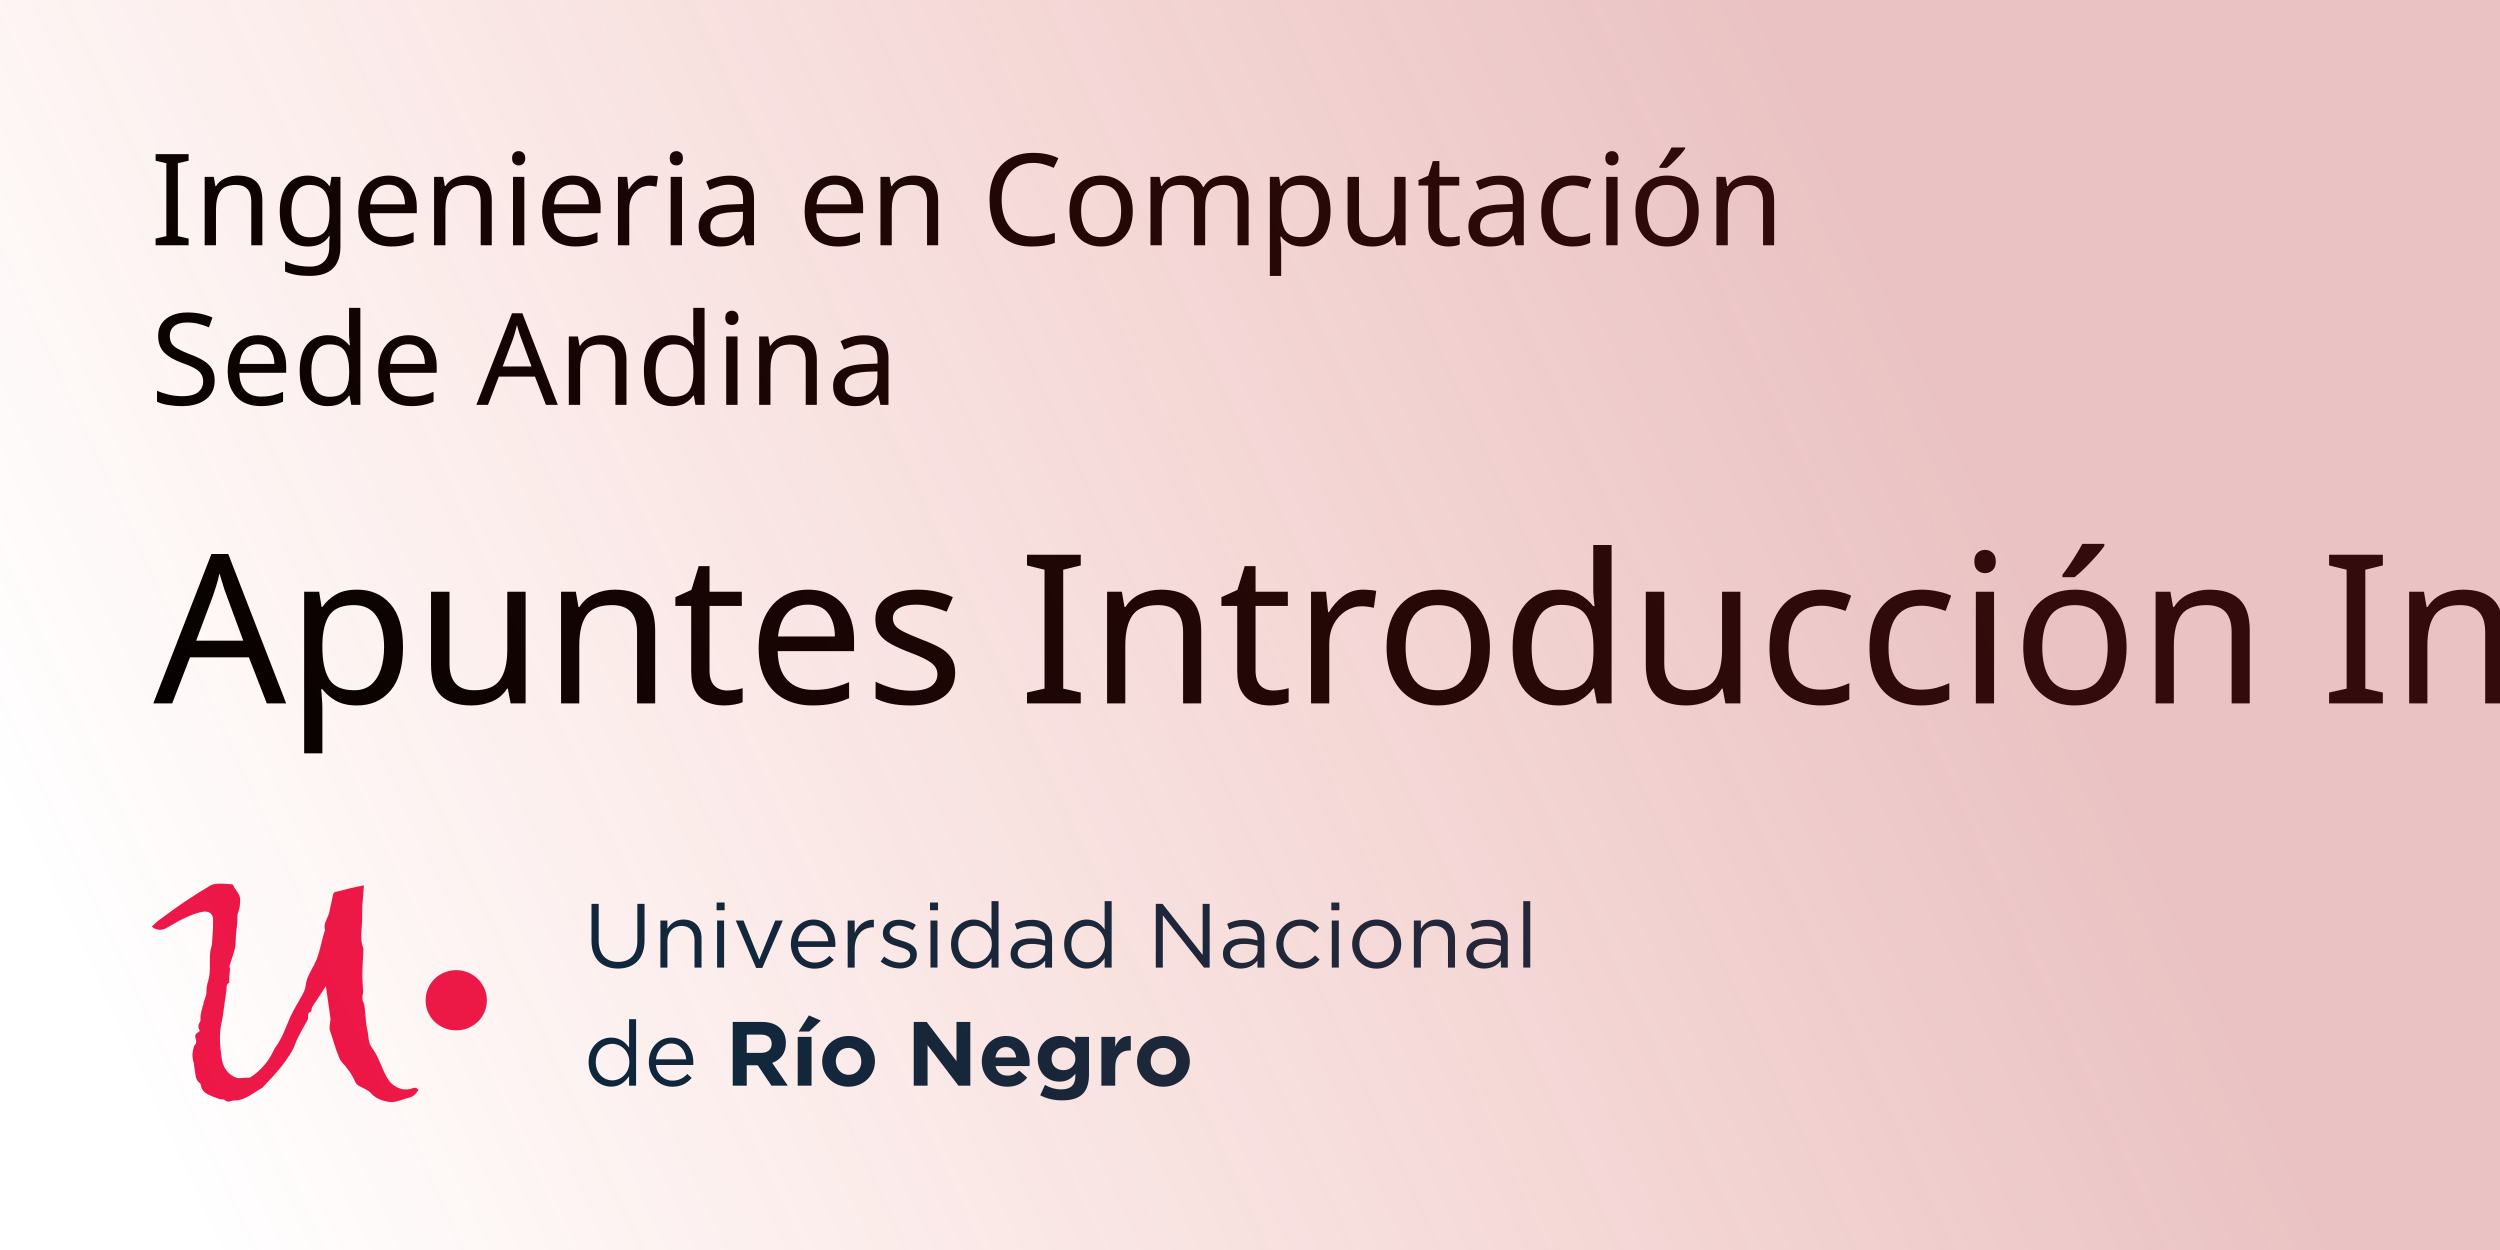
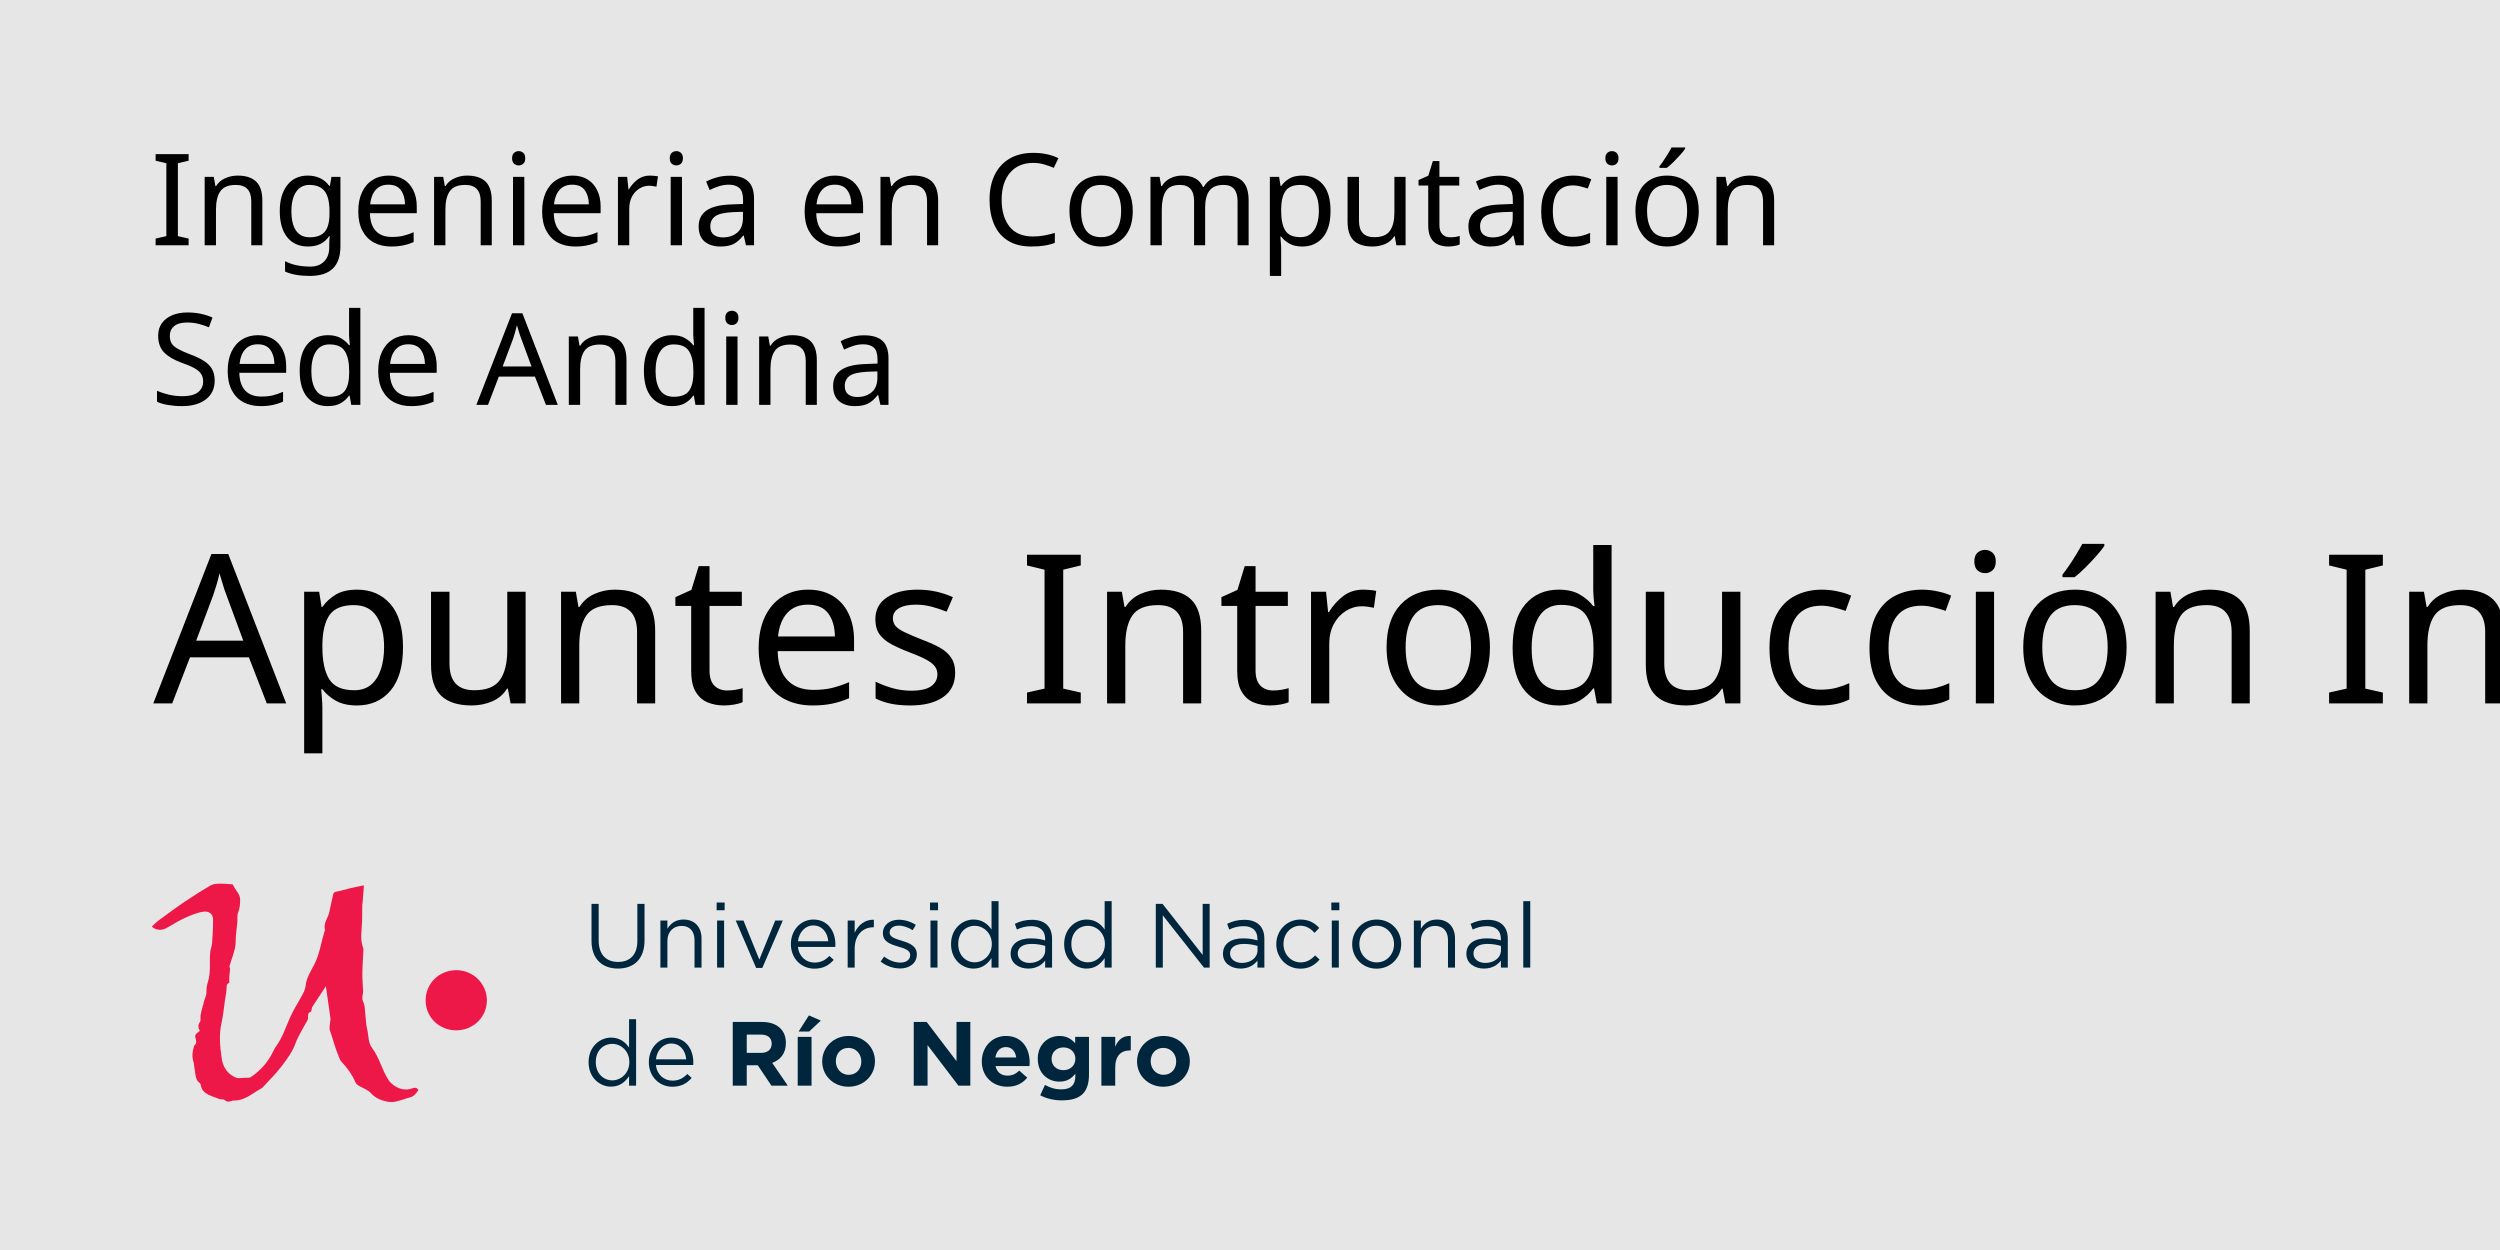
- <svg xmlns="http://www.w3.org/2000/svg" xmlns:xlink="http://www.w3.org/1999/xlink" width="1280" height="640" viewBox="0 0 338.667 169.333" version="1.1" id="svg8">
-   <defs id="defs2">
-     <linearGradient id="linearGradient881">
-       <stop style="stop-color:#b4282a;stop-opacity:0.281" offset="0" id="stop877" />
-       <stop style="stop-color:#e12e14;stop-opacity:0" offset="1" id="stop879" />
-     </linearGradient>
-     <linearGradient xlink:href="#linearGradient881" id="linearGradient887" x1="257.443" y1="43.551" x2="20.626" y2="152.965" gradientUnits="userSpaceOnUse" />
-   </defs>
+ <svg xmlns="http://www.w3.org/2000/svg" width="1280" height="640" viewBox="0 0 338.667 169.333" version="1.1" id="svg8">
+   <defs id="defs2" />
  <g id="layer1">
+     <rect style="fill:#e6e6e6;fill-opacity:1;stroke:none;stroke-width:1.065;stroke-miterlimit:1.7" id="rect875" width="338.667" height="169.333" x="0" y="0" ry="0" />
    <g id="g937" transform="matrix(1.198499,0,0,1.198499,20.573,118.9195)">
      <g enable-background="new    " id="g905">
        <path fill="#00263e" d="M 49.692,7.128 V 2.942 h 0.812 v 4.135 c 0,1.562 0.812,2.427 2.201,2.427 1.327,0 2.17,-0.802 2.17,-2.376 V 2.942 h 0.812 v 4.124 c 0,2.108 -1.203,3.188 -3.003,3.188 -1.778,0.001 -2.992,-1.089 -2.992,-3.126 z" id="path867" />
        <path fill="#00263e" d="m 57.479,4.824 h 0.792 V 5.75 c 0.36,-0.576 0.905,-1.038 1.82,-1.038 1.275,0 2.037,0.863 2.037,2.128 v 3.302 H 61.336 V 7.036 c 0,-0.987 -0.524,-1.604 -1.471,-1.604 -0.916,0 -1.594,0.668 -1.594,1.666 v 3.044 h -0.792 z" id="path869" />
        <path fill="#00263e" d="m 63.835,2.788 h 0.905 v 0.874 h -0.905 z m 0.052,2.036 h 0.792 v 5.317 h -0.792 z" id="path871" />
        <path fill="#00263e" d="m 65.995,4.824 h 0.874 l 1.79,4.412 1.8,-4.412 h 0.854 l -2.314,5.358 H 68.3 Z" id="path873" />
        <path fill="#00263e" d="m 73.03,7.807 c 0.113,1.121 0.936,1.77 1.872,1.77 0.74,0 1.234,-0.299 1.676,-0.751 l 0.494,0.442 c -0.535,0.606 -1.172,0.997 -2.19,0.997 -1.45,0 -2.654,-1.121 -2.654,-2.776 0,-1.543 1.07,-2.776 2.551,-2.776 1.573,0 2.479,1.254 2.479,2.817 0,0.072 0,0.154 -0.01,0.277 z M 76.455,7.169 C 76.373,6.213 75.797,5.38 74.758,5.38 c -0.905,0 -1.615,0.761 -1.728,1.789 z" id="path875" />
        <path fill="#00263e" d="m 78.646,4.824 h 0.792 v 1.389 c 0.391,-0.885 1.162,-1.512 2.17,-1.48 v 0.854 h -0.062 c -1.162,0 -2.107,0.833 -2.107,2.438 v 2.118 H 78.647 V 4.824 Z" id="path877" />
        <path fill="#00263e" d="m 82.371,9.463 0.4,-0.565 c 0.576,0.442 1.215,0.679 1.842,0.679 0.647,0 1.1,-0.319 1.1,-0.844 V 8.712 c 0,-0.524 -0.627,-0.74 -1.326,-0.936 C 83.565,7.529 82.628,7.261 82.628,6.274 v -0.02 c 0,-0.915 0.761,-1.521 1.81,-1.521 0.658,0 1.369,0.226 1.914,0.586 l -0.36,0.597 C 85.498,5.596 84.941,5.4 84.417,5.4 c -0.628,0 -1.029,0.329 -1.029,0.771 v 0.021 c 0,0.504 0.658,0.699 1.368,0.915 0.823,0.247 1.708,0.565 1.708,1.522 V 8.65 c 0,1.008 -0.834,1.594 -1.893,1.594 -0.771,0 -1.594,-0.298 -2.2,-0.781 z" id="path879" />
        <path fill="#00263e" d="m 87.955,2.788 h 0.906 v 0.874 h -0.906 z m 0.052,2.036 h 0.791 v 5.317 h -0.791 z" id="path881" />
        <path fill="#00263e" d="m 90.332,7.498 v -0.02 c 0,-1.728 1.265,-2.766 2.54,-2.766 0.987,0 1.625,0.524 2.036,1.131 V 2.634 H 95.7 v 7.508 h -0.792 v -1.07 c -0.441,0.638 -1.049,1.183 -2.036,1.183 -1.276,0 -2.54,-1.008 -2.54,-2.757 z m 4.607,-0.01 v -0.02 c 0,-1.224 -0.936,-2.047 -1.924,-2.047 -1.027,0 -1.871,0.761 -1.871,2.047 v 0.021 c 0,1.265 0.854,2.057 1.871,2.057 0.988,-10e-4 1.924,-0.834 1.924,-2.058 z" id="path883" />
        <path fill="#00263e" d="M 97.068,8.599 V 8.578 c 0,-1.142 0.926,-1.738 2.273,-1.738 0.689,0 1.142,0.093 1.625,0.227 V 6.902 c 0,-0.946 -0.576,-1.44 -1.574,-1.44 -0.627,0 -1.121,0.145 -1.614,0.381 L 97.542,5.195 c 0.586,-0.277 1.151,-0.452 1.934,-0.452 0.751,0 1.327,0.195 1.718,0.586 0.369,0.37 0.555,0.896 0.555,1.563 v 3.25 h -0.781 V 9.35 c -0.371,0.483 -0.977,0.905 -1.913,0.905 -0.999,0 -1.987,-0.556 -1.987,-1.656 z m 3.908,-0.411 V 7.694 c -0.4,-0.113 -0.895,-0.227 -1.553,-0.227 -0.987,0 -1.553,0.422 -1.553,1.069 v 0.021 c 0,0.669 0.627,1.06 1.337,1.06 0.978,0 1.769,-0.576 1.769,-1.429 z" id="path885" />
        <path fill="#00263e" d="m 103.117,7.498 v -0.02 c 0,-1.728 1.265,-2.766 2.54,-2.766 0.987,0 1.625,0.524 2.036,1.131 V 2.634 h 0.792 v 7.508 h -0.792 v -1.07 c -0.441,0.638 -1.049,1.183 -2.036,1.183 -1.276,0 -2.54,-1.008 -2.54,-2.757 z m 4.607,-0.01 v -0.02 c 0,-1.224 -0.936,-2.047 -1.924,-2.047 -1.027,0 -1.871,0.761 -1.871,2.047 v 0.021 c 0,1.265 0.854,2.057 1.871,2.057 0.989,-10e-4 1.924,-0.834 1.924,-2.058 z" id="path887" />
        <path fill="#00263e" d="m 113.474,2.942 h 0.762 l 4.535,5.77 v -5.77 h 0.791 v 7.199 h -0.647 l -4.648,-5.903 v 5.903 h -0.792 V 2.942 Z" id="path889" />
        <path fill="#00263e" d="M 121.066,8.599 V 8.578 c 0,-1.142 0.926,-1.738 2.272,-1.738 0.688,0 1.142,0.093 1.625,0.227 V 6.902 c 0,-0.946 -0.576,-1.44 -1.573,-1.44 -0.628,0 -1.121,0.145 -1.615,0.381 l -0.236,-0.648 c 0.586,-0.277 1.152,-0.452 1.934,-0.452 0.75,0 1.326,0.195 1.717,0.586 0.371,0.37 0.556,0.896 0.556,1.563 v 3.25 h -0.781 V 9.35 c -0.37,0.483 -0.978,0.905 -1.913,0.905 -1,0 -1.986,-0.556 -1.986,-1.656 z m 3.908,-0.411 V 7.694 c -0.402,-0.113 -0.896,-0.227 -1.554,-0.227 -0.987,0 -1.553,0.422 -1.553,1.069 v 0.021 c 0,0.669 0.628,1.06 1.337,1.06 0.977,0 1.77,-0.576 1.77,-1.429 z" id="path891" />
        <path fill="#00263e" d="M 127.093,7.509 V 7.488 c 0,-1.512 1.162,-2.776 2.725,-2.776 1.008,0 1.625,0.411 2.129,0.945 l -0.523,0.556 c -0.422,-0.442 -0.885,-0.802 -1.615,-0.802 -1.08,0 -1.902,0.904 -1.902,2.057 v 0.021 c 0,1.151 0.843,2.067 1.953,2.067 0.689,0 1.203,-0.34 1.625,-0.792 l 0.504,0.473 c -0.534,0.607 -1.172,1.028 -2.17,1.028 -1.564,0 -2.726,-1.265 -2.726,-2.756 z" id="path893" />
        <path fill="#00263e" d="m 133.316,2.788 h 0.904 v 0.874 h -0.904 z m 0.051,2.036 h 0.793 v 5.317 h -0.793 z" id="path895" />
        <path fill="#00263e" d="M 135.671,7.509 V 7.488 c 0,-1.512 1.162,-2.776 2.776,-2.776 1.604,0 2.767,1.254 2.767,2.756 v 0.021 c 0,1.512 -1.183,2.776 -2.787,2.776 -1.594,0 -2.756,-1.254 -2.756,-2.756 z m 4.731,0 V 7.488 c 0,-1.142 -0.854,-2.077 -1.975,-2.077 -1.152,0 -1.943,0.936 -1.943,2.057 v 0.021 c 0,1.142 0.843,2.067 1.964,2.067 1.151,0 1.954,-0.937 1.954,-2.047 z" id="path897" />
        <path fill="#00263e" d="m 142.645,4.824 h 0.792 V 5.75 c 0.359,-0.576 0.905,-1.038 1.82,-1.038 1.275,0 2.037,0.863 2.037,2.128 v 3.302 h -0.793 V 7.036 c 0,-0.987 -0.523,-1.604 -1.471,-1.604 -0.915,0 -1.594,0.668 -1.594,1.666 v 3.044 h -0.792 V 4.824 Z" id="path899" />
        <path fill="#00263e" d="M 148.58,8.599 V 8.578 c 0,-1.142 0.926,-1.738 2.273,-1.738 0.689,0 1.142,0.093 1.625,0.227 V 6.902 c 0,-0.946 -0.576,-1.44 -1.574,-1.44 -0.627,0 -1.121,0.145 -1.614,0.381 l -0.236,-0.648 c 0.586,-0.277 1.151,-0.452 1.934,-0.452 0.751,0 1.327,0.195 1.718,0.586 0.369,0.37 0.555,0.896 0.555,1.563 v 3.25 H 152.48 V 9.35 c -0.371,0.483 -0.977,0.905 -1.913,0.905 -0.999,0 -1.987,-0.556 -1.987,-1.656 z m 3.908,-0.411 V 7.694 c -0.4,-0.113 -0.895,-0.227 -1.553,-0.227 -0.987,0 -1.553,0.422 -1.553,1.069 v 0.021 c 0,0.669 0.627,1.06 1.337,1.06 0.978,0 1.769,-0.576 1.769,-1.429 z" id="path901" />
        <path fill="#00263e" d="m 155.009,2.634 h 0.791 v 7.508 h -0.791 z" id="path903" />
      </g>
      <g enable-background="new    " id="g911">
        <path fill="#00263e" d="m 49.363,20.843 v -0.021 c 0,-1.728 1.265,-2.766 2.54,-2.766 0.987,0 1.625,0.524 2.036,1.131 v -3.209 h 0.792 v 7.508 h -0.792 v -1.069 c -0.442,0.638 -1.049,1.183 -2.036,1.183 -1.275,0 -2.54,-1.008 -2.54,-2.757 z m 4.608,-0.01 v -0.021 c 0,-1.224 -0.936,-2.047 -1.923,-2.047 -1.028,0 -1.872,0.761 -1.872,2.047 v 0.021 c 0,1.265 0.854,2.057 1.872,2.057 0.987,0 1.923,-0.833 1.923,-2.057 z" id="path907" />
        <path fill="#00263e" d="m 56.974,21.151 c 0.113,1.121 0.936,1.77 1.872,1.77 0.74,0 1.234,-0.299 1.676,-0.751 l 0.494,0.442 c -0.535,0.606 -1.172,0.997 -2.191,0.997 -1.45,0 -2.653,-1.121 -2.653,-2.776 0,-1.543 1.07,-2.776 2.551,-2.776 1.573,0 2.479,1.254 2.479,2.817 0,0.072 0,0.154 -0.01,0.277 z m 3.425,-0.637 c -0.082,-0.956 -0.658,-1.789 -1.697,-1.789 -0.905,0 -1.615,0.761 -1.728,1.789 z" id="path909" />
      </g>
      <g enable-background="new    " id="g929">
        <path fill="#00263e" d="m 65.656,16.287 h 3.291 c 0.916,0 1.615,0.247 2.098,0.73 0.411,0.411 0.617,0.956 0.617,1.646 v 0.021 c 0,1.162 -0.627,1.893 -1.543,2.231 l 1.759,2.571 H 70.027 L 68.484,21.182 H 68.463 67.24 v 2.304 h -1.584 z m 3.188,3.497 c 0.781,0 1.213,-0.401 1.213,-1.019 v -0.021 c 0,-0.688 -0.463,-1.028 -1.245,-1.028 H 67.24 v 2.067 h 1.604 z" id="path913" />
        <path fill="#00263e" d="m 73,17.974 h 1.563 v 5.513 H 73 Z m 1.265,-2.427 1.348,0.586 -1.316,1.234 h -1.193 z" id="path915" />
        <path fill="#00263e" d="M 75.767,20.761 V 20.74 c 0,-1.584 1.275,-2.869 2.993,-2.869 1.697,0 2.972,1.255 2.972,2.849 v 0.021 c 0,1.584 -1.275,2.869 -2.993,2.869 -1.697,-10e-4 -2.972,-1.255 -2.972,-2.849 z m 4.422,0 V 20.74 c 0,-0.812 -0.586,-1.521 -1.45,-1.521 -0.895,0 -1.43,0.679 -1.43,1.501 v 0.021 c 0,0.812 0.586,1.522 1.45,1.522 0.895,0 1.43,-0.679 1.43,-1.502 z" id="path917" />
        <path fill="#00263e" d="m 86.115,16.287 h 1.46 l 3.374,4.433 v -4.433 h 1.562 v 7.199 H 91.163 L 87.677,18.91 v 4.576 h -1.562 z" id="path919" />
        <path fill="#00263e" d="M 93.808,20.761 V 20.74 c 0,-1.573 1.121,-2.869 2.725,-2.869 1.842,0 2.686,1.43 2.686,2.993 0,0.123 -0.012,0.257 -0.021,0.411 h -3.836 c 0.154,0.709 0.648,1.08 1.348,1.08 0.523,0 0.895,-0.165 1.336,-0.566 l 0.896,0.792 c -0.524,0.648 -1.255,1.028 -2.253,1.028 -1.657,0 -2.881,-1.162 -2.881,-2.848 z m 3.887,-0.463 c -0.092,-0.699 -0.504,-1.172 -1.162,-1.172 -0.658,0 -1.068,0.463 -1.192,1.172 z" id="path921" />
        <path fill="#00263e" d="m 100.412,24.576 0.535,-1.172 c 0.576,0.318 1.121,0.504 1.861,0.504 1.07,0 1.574,-0.515 1.574,-1.502 v -0.268 c -0.463,0.566 -0.967,0.896 -1.801,0.896 -1.285,0 -2.447,-0.926 -2.447,-2.571 v -0.021 c 0,-1.646 1.183,-2.571 2.447,-2.571 0.854,0 1.357,0.36 1.779,0.822 v -0.72 h 1.563 v 4.269 c 0,0.977 -0.237,1.707 -0.699,2.17 -0.524,0.524 -1.306,0.74 -2.376,0.74 -0.903,0 -1.737,-0.206 -2.436,-0.576 z m 3.97,-4.113 v -0.021 c 0,-0.751 -0.576,-1.275 -1.348,-1.275 -0.762,0 -1.338,0.524 -1.338,1.275 v 0.021 c 0,0.771 0.566,1.275 1.338,1.275 0.772,0 1.348,-0.524 1.348,-1.275 z" id="path923" />
        <path fill="#00263e" d="m 107.324,17.974 h 1.563 v 1.111 c 0.319,-0.751 0.823,-1.255 1.759,-1.214 v 1.635 h -0.082 c -1.039,0 -1.677,0.617 -1.677,1.944 v 2.036 h -1.563 z" id="path925" />
        <path fill="#00263e" d="M 111.356,20.761 V 20.74 c 0,-1.584 1.274,-2.869 2.993,-2.869 1.696,0 2.972,1.255 2.972,2.849 v 0.021 c 0,1.584 -1.275,2.869 -2.993,2.869 -1.698,-10e-4 -2.972,-1.255 -2.972,-2.849 z m 4.423,0 V 20.74 c 0,-0.812 -0.587,-1.521 -1.451,-1.521 -0.895,0 -1.43,0.679 -1.43,1.501 v 0.021 c 0,0.812 0.587,1.522 1.451,1.522 0.895,0 1.43,-0.679 1.43,-1.502 z" id="path927" />
      </g>
      <g id="g935">
        <path fill="#ed1748" d="M 5.424,17.298 C 5.232,16.966 5.188,16.659 5.431,16.296 5.559,16.108 5.461,15.774 5.507,15.514 5.569,15.151 5.674,14.792 5.766,14.434 5.78,14.386 5.827,14.348 5.827,14.302 5.854,13.796 6.2,13.377 6.171,12.841 6.15,12.452 6.251,12.043 6.363,11.663 6.682,10.59 6.484,9.488 6.596,8.404 6.631,8.062 6.777,7.731 6.803,7.39 6.865,6.483 6.932,5.578 6.915,4.669 6.906,4.038 6.41,3.729 5.79,3.827 5.017,3.951 4.33,4.259 3.618,4.583 2.888,4.918 2.243,5.365 1.542,5.728 1.037,5.992 0.337,5.878 0,5.499 0.247,5.275 0.479,5.025 0.745,4.828 1.741,4.096 2.733,3.358 3.758,2.665 4.69,2.034 5.646,1.437 6.616,0.867 6.873,0.721 7.208,0.673 7.512,0.661 7.991,0.64 8.475,0.691 8.956,0.721 9.036,0.725 9.165,0.751 9.184,0.8 9.398,1.388 9.992,1.78 9.98,2.492 9.974,2.994 9.94,3.448 9.749,3.927 9.613,4.255 9.693,4.667 9.66,5.038 9.613,5.532 9.54,6.022 9.497,6.515 9.457,6.982 9.504,7.469 9.399,7.923 9.237,8.62 8.974,9.293 8.77,9.983 c -0.025,0.09 0.076,0.213 0.068,0.317 -0.017,0.289 -0.062,0.58 -0.086,0.871 -0.015,0.211 -0.004,0.422 -0.004,0.695 -0.412,0.119 -0.263,0.555 -0.32,0.903 -0.064,0.368 -0.115,0.742 -0.171,1.114 -0.123,0.832 -0.193,1.678 -0.383,2.502 -0.307,1.367 -0.17,2.732 0.03,4.078 0.143,0.955 0.677,1.752 1.627,2.131 0.242,0.098 0.56,0.014 0.845,0.01 0.203,-0.002 0.408,0 0.612,-0.016 0.076,-0.006 0.158,-0.043 0.224,-0.086 1.096,-0.748 1.94,-1.703 2.508,-2.904 0.077,-0.164 0.158,-0.334 0.264,-0.479 0.769,-1.023 1.144,-2.232 1.653,-3.377 0.396,-0.893 0.949,-1.715 1.404,-2.579 0.155,-0.295 0.305,-0.622 0.334,-0.946 0.082,-0.912 0.588,-1.648 0.979,-2.414 0.64,-1.244 0.784,-2.621 1.219,-3.917 C 19.339,5.132 19.908,4.57 20.047,3.903 20.191,3.231 20.349,2.56 20.487,1.886 20.539,1.642 20.68,1.589 20.914,1.547 21.466,1.442 22.012,1.27 22.56,1.141 22.994,1.039 23.432,0.958 23.969,0.847 23.916,1.52 23.872,2.131 23.824,2.744 23.813,2.864 23.782,2.98 23.781,3.099 23.772,3.68 23.779,4.257 23.765,4.833 c -0.021,1.031 -0.272,2.065 0.115,3.081 0.05,0.133 0.028,0.29 0.021,0.432 -0.033,0.793 -0.102,1.589 -0.11,2.384 -0.01,0.667 0.051,1.332 0.081,1.999 0,0.035 0.015,0.071 0.012,0.107 -0.024,0.402 -0.204,0.764 0.015,1.211 0.199,0.4 0.169,0.918 0.229,1.387 0.071,0.564 0.07,1.146 0.21,1.693 0.182,0.701 0.074,1.465 0.558,2.104 0.829,1.102 1.107,2.488 1.86,3.629 0.158,0.24 0.386,0.455 0.627,0.619 0.604,0.408 1.262,0.576 1.993,0.33 0.254,-0.086 0.55,-0.186 0.752,0.186 -0.253,0.34 -0.477,0.707 -0.969,0.826 -0.598,0.145 -1.172,0.408 -1.774,0.5 -0.406,0.062 -0.864,-0.021 -1.268,-0.148 -0.509,-0.154 -0.967,-0.393 -1.355,-0.838 -0.35,-0.396 -0.943,-0.572 -1.417,-0.861 -0.139,-0.09 -0.273,-0.221 -0.336,-0.359 -0.375,-0.906 -0.952,-1.652 -1.606,-2.365 -0.13,-0.143 -0.187,-0.348 -0.273,-0.527 -0.019,-0.029 -0.015,-0.068 -0.025,-0.102 -0.414,-0.918 -0.628,-1.906 -0.976,-2.852 -0.12,-0.324 0.019,-0.744 0.038,-1.117 0.005,-0.078 0.037,-0.16 0.022,-0.234 -0.165,-1.195 -0.337,-2.389 -0.505,-3.584 -0.007,-0.045 -0.012,-0.09 -0.012,-0.09 -0.507,0.763 -1.027,1.542 -1.534,2.33 -0.062,0.101 -0.062,0.229 -0.09,0.347 -0.021,0.078 -0.039,0.211 -0.087,0.224 -0.368,0.099 -0.298,0.381 -0.303,0.642 -0.002,0.102 -0.021,0.221 -0.071,0.309 -0.26,0.478 -0.543,0.943 -0.794,1.421 -0.193,0.362 -0.391,0.729 -0.527,1.112 -0.355,1.002 -0.977,1.851 -1.606,2.672 -0.649,0.843 -1.417,1.597 -2.133,2.386 -0.018,0.019 -0.031,0.039 -0.053,0.051 -1.032,0.547 -1.906,1.438 -3.188,1.431 -0.131,0 -0.266,0.032 -0.388,0.078 C 8.641,25.35 8.439,25.298 8.238,25.111 8.164,25.046 8.016,25.051 7.903,25.035 7.821,25.021 7.732,25.033 7.656,25.005 7.226,24.845 6.786,24.701 6.375,24.499 5.964,24.298 5.64,23.99 5.546,23.507 5.525,23.403 5.505,23.259 5.432,23.21 4.863,22.816 4.956,22.177 4.834,21.626 4.774,21.355 4.789,21.064 4.705,20.8 4.517,20.208 4.571,19.636 4.759,19.056 c 0.016,-0.03 0.015,-0.079 0.035,-0.1 0.361,-0.302 0.188,-0.642 0.104,-0.99 -0.021,-0.092 0.025,-0.229 0.094,-0.304 0.11,-0.135 0.261,-0.224 0.432,-0.364 z" id="path931" />
        <path fill="#ed1748" d="m 34.384,17.236 c -1.921,0 -3.448,-1.508 -3.442,-3.391 0.005,-1.913 1.536,-3.415 3.476,-3.41 1.896,0.003 3.445,1.529 3.45,3.405 0.005,1.894 -1.536,3.396 -3.484,3.396 z" id="path933" />
      </g>
    </g>
    <text xml:space="preserve" style="font-size:17.296px;line-height:1.25;font-family:'D-DIN Condensed';-inkscape-font-specification:'D-DIN Condensed, Normal';letter-spacing:0px;word-spacing:0px;stroke-width:0.432" x="20.394" y="33.225" id="text984">
      <tspan id="tspan982" x="20.394" y="33.225" style="stroke-width:0.432">Ingenieria en Computación</tspan>
      <tspan x="20.394" y="54.845" style="stroke-width:0.432" id="tspan986">Sede Andina</tspan>
    </text>
    <text xml:space="preserve" style="font-size:30.865px;line-height:1.25;font-family:'D-DIN Condensed';-inkscape-font-specification:'D-DIN Condensed, Normal';letter-spacing:0px;word-spacing:0px;stroke-width:0.772;" x="20.766" y="95.287" id="text990">
      <tspan id="tspan988" x="20.766" y="95.287" style="font-style:normal;font-variant:normal;font-weight:normal;font-stretch:normal;font-size:28.222px;font-family:'D-DIN Condensed';-inkscape-font-specification:'D-DIN Condensed, Normal';font-variant-ligatures:normal;font-variant-caps:normal;font-variant-numeric:normal;font-variant-east-asian:normal;stroke-width:0.772">Apuntes Introducción IngCom</tspan>
    </text>
-     <rect style="fill:url(#linearGradient887);fill-opacity:1;stroke:none;stroke-width:1.065;stroke-miterlimit:1.7" id="rect875" width="338.667" height="169.333" x="0" y="0" ry="0" />
  </g>
</svg>
